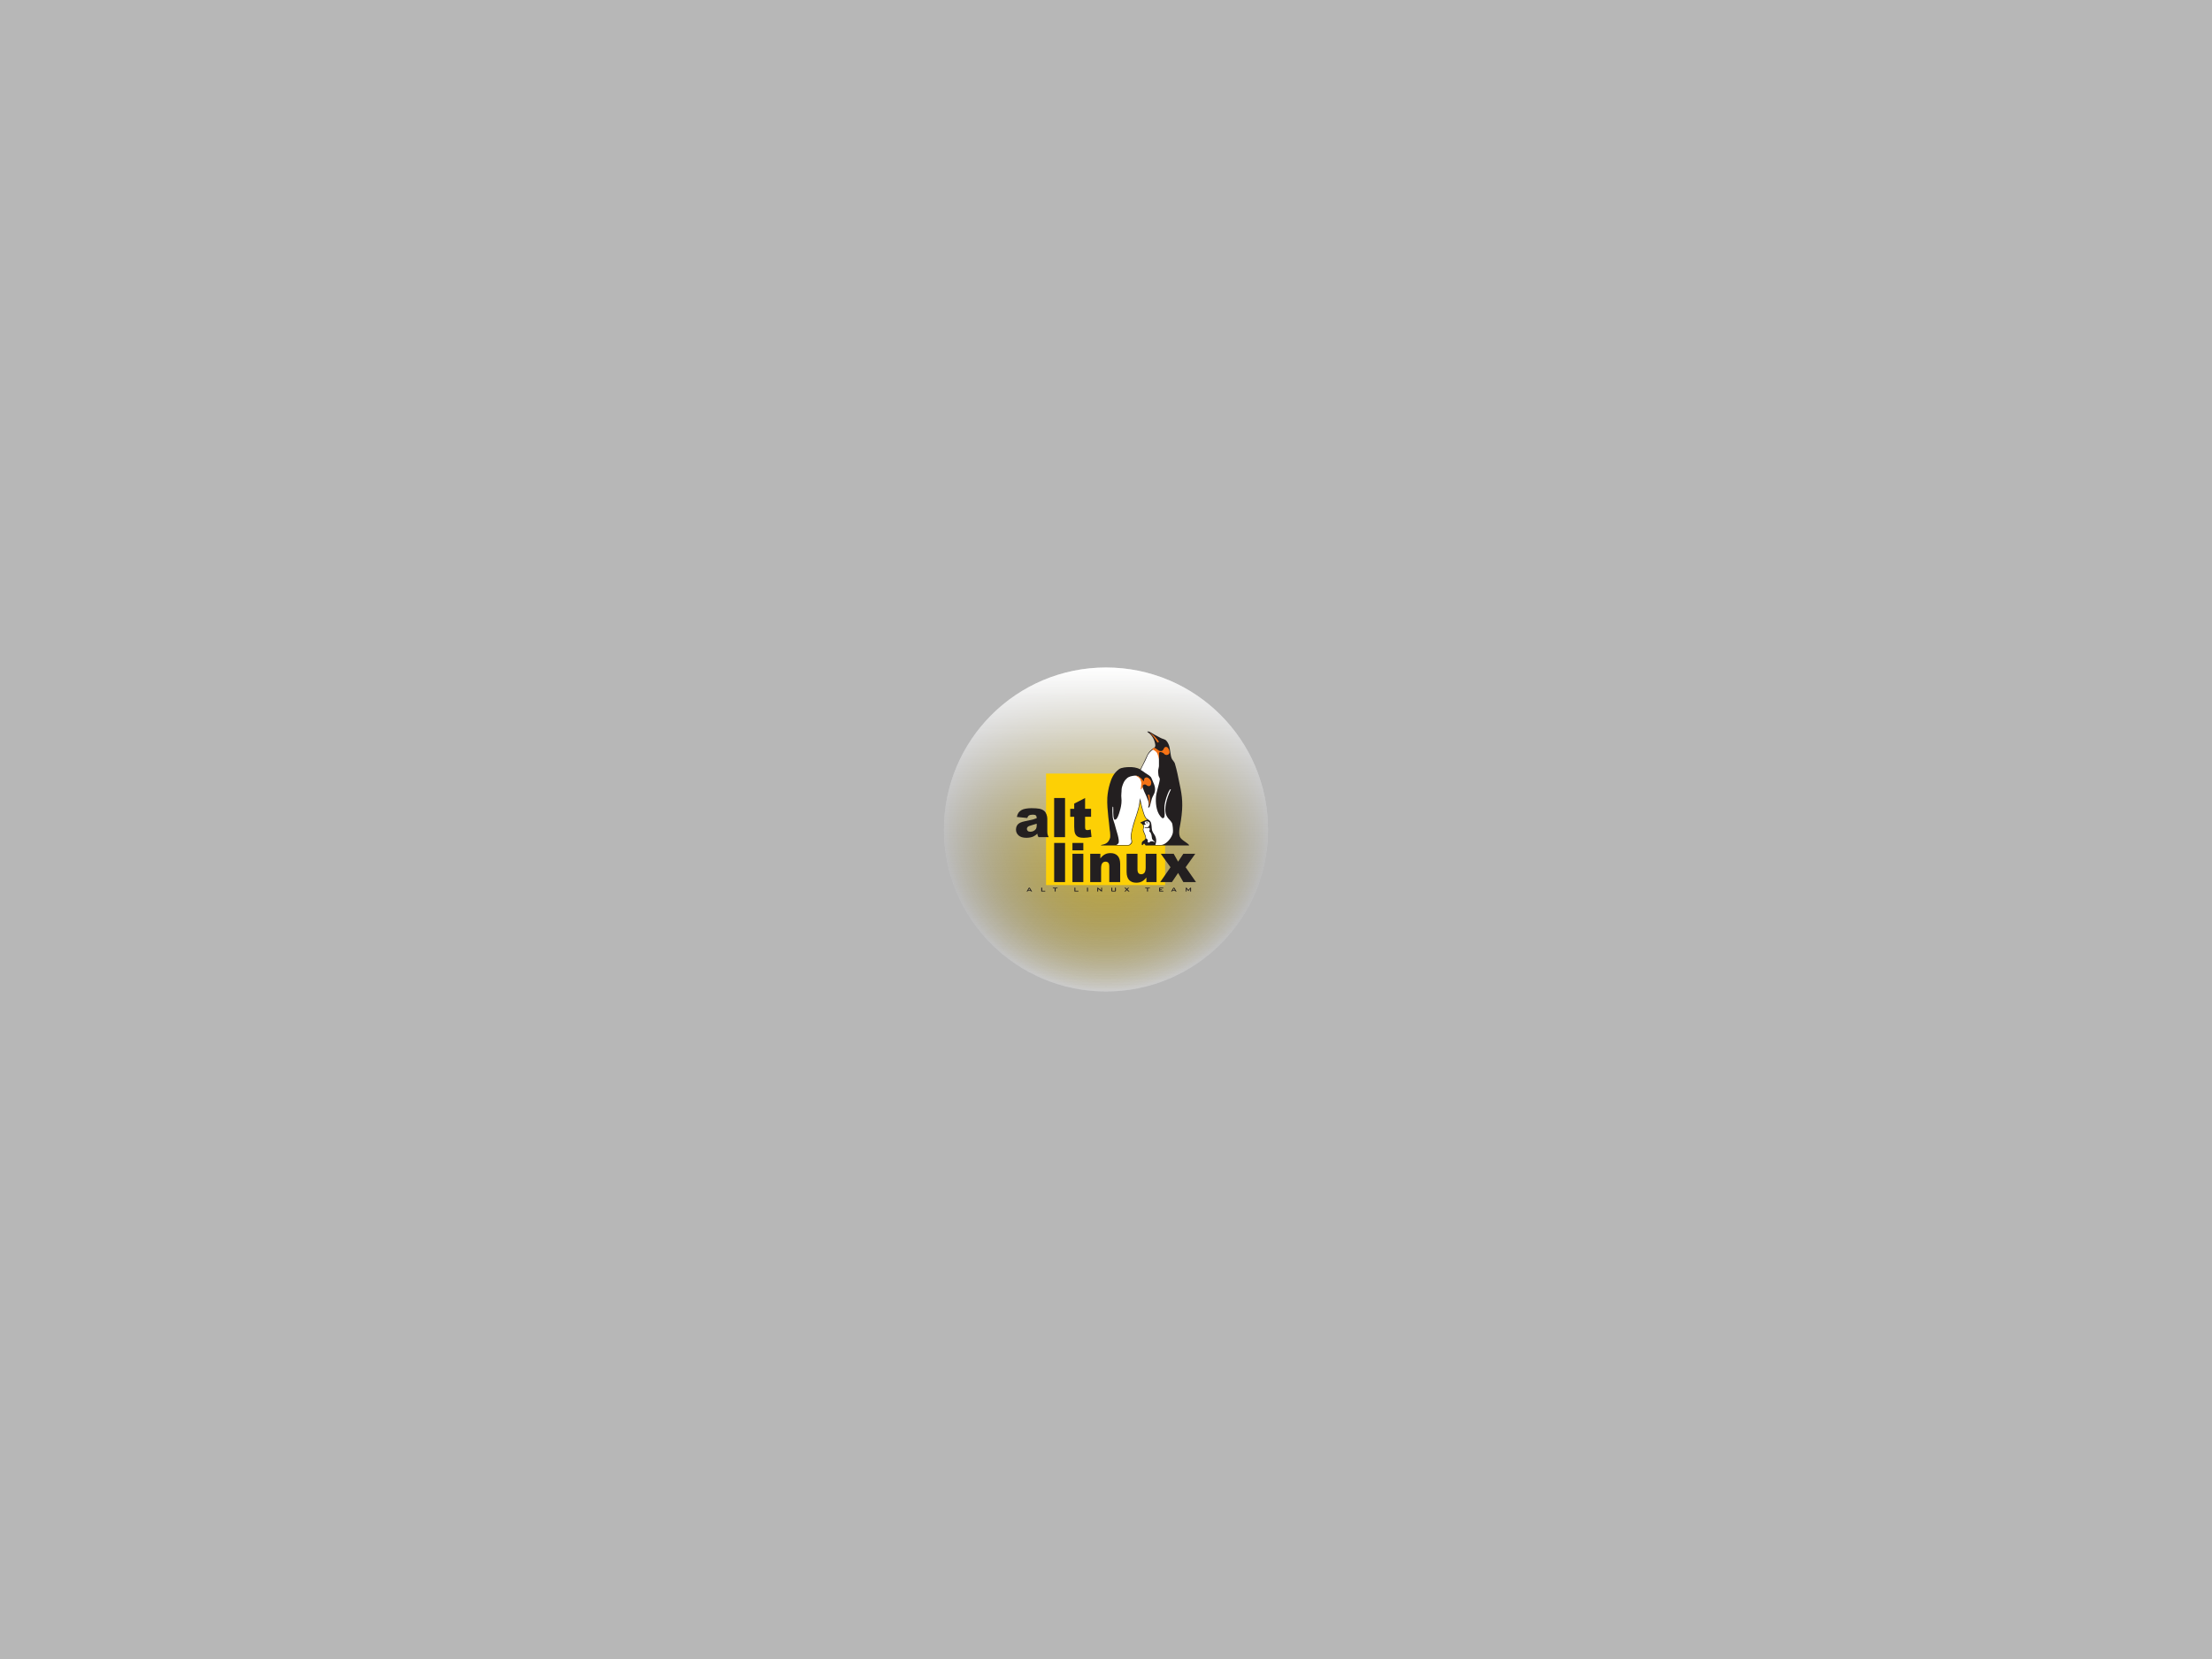
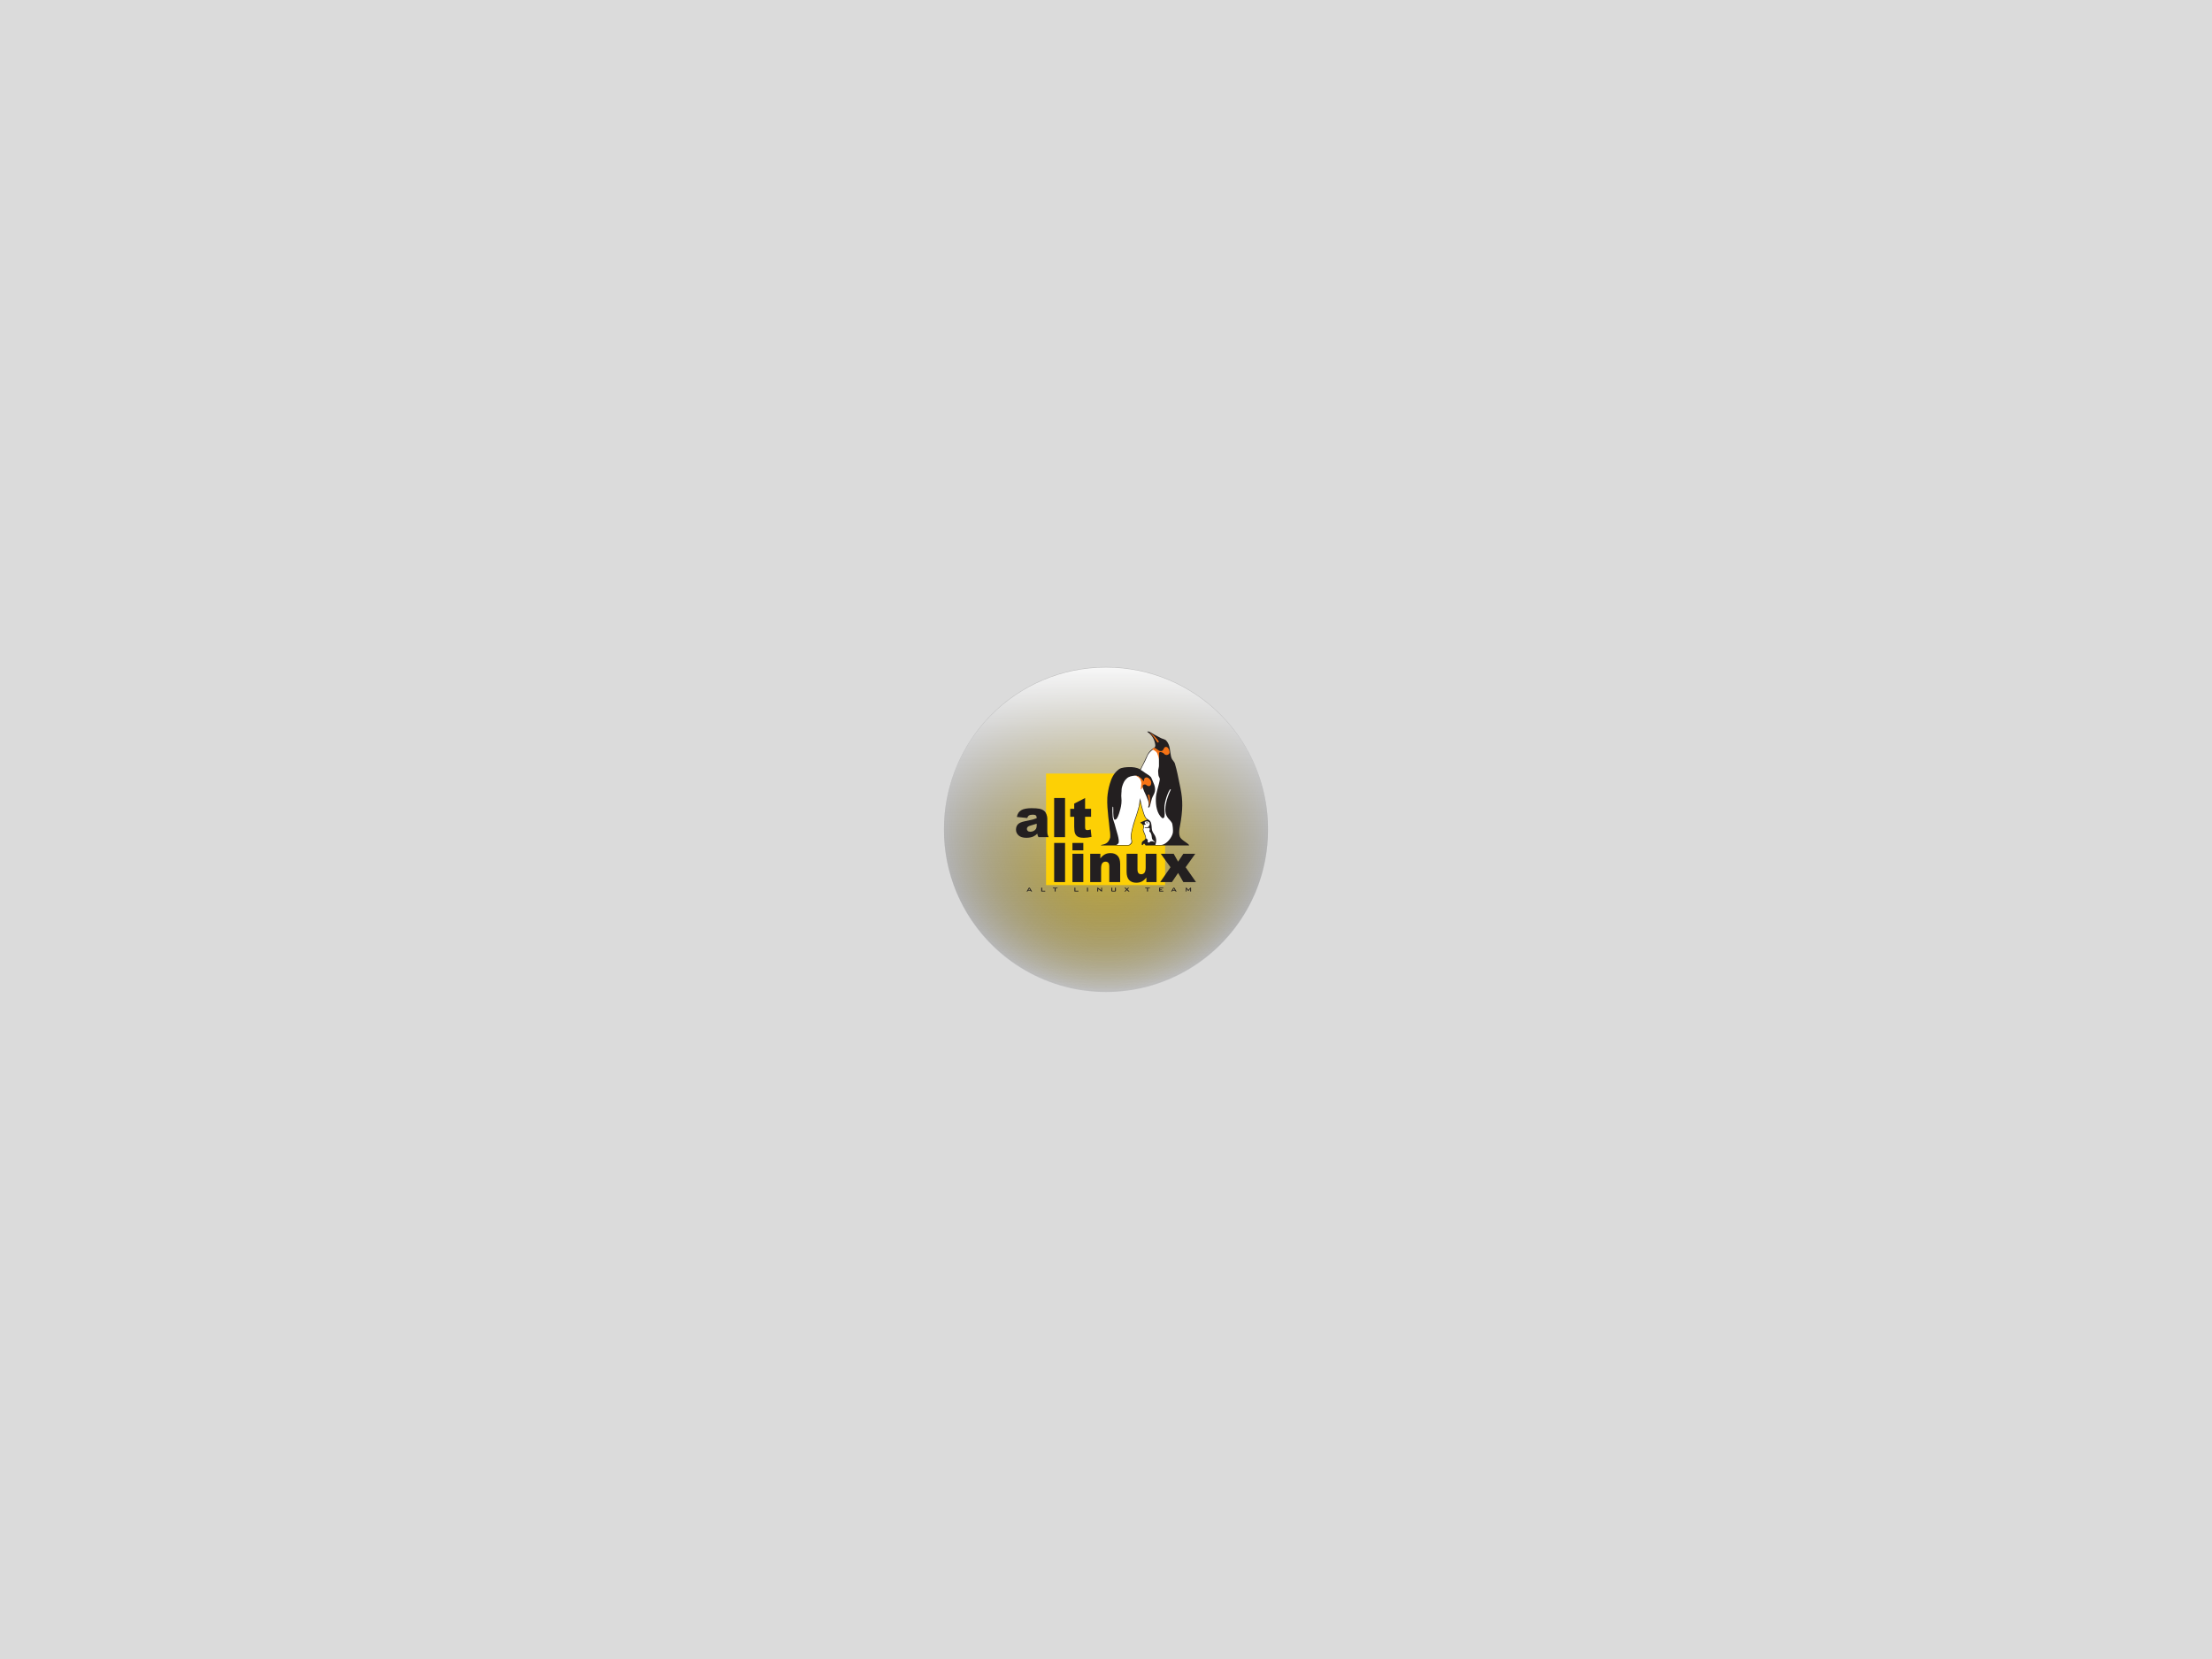
<svg xmlns="http://www.w3.org/2000/svg" xmlns:ns1="http://www.openswatchbook.org/uri/2009/osb" xmlns:xlink="http://www.w3.org/1999/xlink" id="svg3004" version="1.1" width="1024" height="768" xml:space="preserve">
  <defs id="defs3008">
    <linearGradient id="linearGradient5047">
      <stop style="stop-color:#fdd005;stop-opacity:1;" offset="0" id="stop5049" />
      <stop style="stop-color:#fdd005;stop-opacity:0;" offset="1" id="stop5051" />
    </linearGradient>
    <linearGradient id="linearGradient4164">
      <stop style="stop-color:#a80030;stop-opacity:1;" offset="0" id="stop4166" />
      <stop style="stop-color:#a80030;stop-opacity:0;" offset="1" id="stop4168" />
    </linearGradient>
    <linearGradient id="linearGradient5303">
      <stop style="stop-color:#f26711;stop-opacity:1;" offset="0" id="stop5305" />
      <stop style="stop-color:#f26711;stop-opacity:0;" offset="1" id="stop5307" />
    </linearGradient>
    <linearGradient id="linearGradient5267">
      <stop style="stop-color:#666666;stop-opacity:1;" offset="0" id="stop5269" />
      <stop style="stop-color:#666666;stop-opacity:0;" offset="1" id="stop5271" />
    </linearGradient>
    <linearGradient id="linearGradient5251" ns1:paint="solid">
      <stop style="stop-color:#666666;stop-opacity:1;" offset="0" id="stop5253" />
    </linearGradient>
    <linearGradient xlink:href="#linearGradient5267" id="linearGradient5273" x1="-395.365" y1="-212.642" x2="4.763" y2="-212.642" gradientUnits="userSpaceOnUse" />
    <radialGradient xlink:href="#linearGradient5303" id="radialGradient5325" cx="-163.148" cy="-366.263" fx="-163.148" fy="-366.263" r="144.094" gradientTransform="matrix(1,0,0,0.9338842,0,-24.21576)" gradientUnits="userSpaceOnUse" />
    <radialGradient xlink:href="#linearGradient4164" id="radialGradient4170" cx="1447.778" cy="-272.917" fx="1447.778" fy="-272.917" r="223.333" gradientTransform="matrix(1,0,0,0.9751244,0,-6.788974)" gradientUnits="userSpaceOnUse" />
    <radialGradient xlink:href="#linearGradient4164-9" id="radialGradient4170-9" cx="1447.778" cy="-272.917" fx="1447.778" fy="-272.917" r="223.333" gradientTransform="matrix(1,0,0,0.9751244,0,-6.788974)" gradientUnits="userSpaceOnUse" />
    <linearGradient id="linearGradient4164-9">
      <stop style="stop-color:#a80030;stop-opacity:1;" offset="0" id="stop4166-0" />
      <stop style="stop-color:#a80030;stop-opacity:0;" offset="1" id="stop4168-2" />
    </linearGradient>
    <radialGradient r="223.333" fy="-272.917" fx="1447.778" cy="-272.917" cx="1447.778" gradientTransform="matrix(1,0,0,0.9751244,0,-6.788974)" gradientUnits="userSpaceOnUse" id="radialGradient4206" xlink:href="#linearGradient4164-9" />
    <radialGradient xlink:href="#linearGradient4164" id="radialGradient14319" gradientUnits="userSpaceOnUse" gradientTransform="matrix(1,0,0,0.9751244,0,-6.788974)" cx="1447.778" cy="-272.917" fx="1447.778" fy="-272.917" r="223.333" />
    <linearGradient xlink:href="#linearGradient5267" id="linearGradient14321" gradientUnits="userSpaceOnUse" x1="-395.365" y1="-212.642" x2="4.763" y2="-212.642" />
    <linearGradient xlink:href="#linearGradient5267" id="linearGradient14345" gradientUnits="userSpaceOnUse" x1="-395.365" y1="-212.642" x2="4.763" y2="-212.642" />
    <radialGradient xlink:href="#linearGradient4164" id="radialGradient14347" gradientUnits="userSpaceOnUse" gradientTransform="matrix(1,0,0,0.9751244,0,-6.788974)" cx="1447.778" cy="-272.917" fx="1447.778" fy="-272.917" r="223.333" />
    <radialGradient xlink:href="#linearGradient4164" id="radialGradient14931" gradientUnits="userSpaceOnUse" gradientTransform="matrix(1,0,0,0.9751244,0,-6.788974)" cx="1447.778" cy="-272.917" fx="1447.778" fy="-272.917" r="223.333" />
    <linearGradient xlink:href="#linearGradient5267" id="linearGradient14933" gradientUnits="userSpaceOnUse" x1="-395.365" y1="-212.642" x2="4.763" y2="-212.642" />
    <radialGradient xlink:href="#linearGradient4164" id="radialGradient14961" gradientUnits="userSpaceOnUse" gradientTransform="matrix(1,0,0,0.9751244,0,-6.788974)" cx="1447.778" cy="-272.917" fx="1447.778" fy="-272.917" r="223.333" />
    <linearGradient xlink:href="#linearGradient5267" id="linearGradient14963" gradientUnits="userSpaceOnUse" x1="-395.365" y1="-212.642" x2="4.763" y2="-212.642" />
    <radialGradient xlink:href="#linearGradient4164" id="radialGradient14989" gradientUnits="userSpaceOnUse" gradientTransform="matrix(1,0,0,0.9751244,0,-6.788974)" cx="1447.778" cy="-272.917" fx="1447.778" fy="-272.917" r="223.333" />
    <linearGradient xlink:href="#linearGradient5267" id="linearGradient14991" gradientUnits="userSpaceOnUse" x1="-395.365" y1="-212.642" x2="4.763" y2="-212.642" />
    <linearGradient xlink:href="#linearGradient5267" id="linearGradient15015" gradientUnits="userSpaceOnUse" x1="-395.365" y1="-212.642" x2="4.763" y2="-212.642" />
    <linearGradient xlink:href="#linearGradient5267" id="linearGradient3725" gradientUnits="userSpaceOnUse" x1="-395.365" y1="-212.642" x2="4.763" y2="-212.642" />
    <radialGradient r="125.556" fy="-292.917" fx="-318.889" cy="-292.917" cx="-318.889" gradientTransform="matrix(1,0,0,1.061947,0,18.14526)" gradientUnits="userSpaceOnUse" id="radialGradient3812" xlink:href="#linearGradient3787-8" />
    <linearGradient id="linearGradient3787-8">
      <stop style="stop-color:#000000;stop-opacity:1;" offset="0" id="stop3789-9" />
      <stop style="stop-color:#000000;stop-opacity:0;" offset="1" id="stop3791-4" />
    </linearGradient>
    <radialGradient r="125.556" fy="-292.917" fx="-318.889" cy="-292.917" cx="-318.889" gradientTransform="matrix(1,0,0,1.061947,0,18.14526)" gradientUnits="userSpaceOnUse" id="radialGradient6789" xlink:href="#linearGradient3787-8" />
    <linearGradient xlink:href="#linearGradient5267" id="linearGradient4511" gradientUnits="userSpaceOnUse" x1="-395.365" y1="-212.642" x2="4.763" y2="-212.642" />
    <radialGradient xlink:href="#linearGradient5047" id="radialGradient5053" cx="1447.778" cy="-272.917" fx="1447.778" fy="-272.917" r="223.333" gradientTransform="matrix(1,0,0,0.9751244,0,-6.788974)" gradientUnits="userSpaceOnUse" />
    <radialGradient xlink:href="#linearGradient3787-8" id="radialGradient5083" gradientUnits="userSpaceOnUse" gradientTransform="matrix(1,0,0,1.061947,0,18.14526)" cx="-318.889" cy="-292.917" fx="-318.889" fy="-292.917" r="125.556" />
    <radialGradient xlink:href="#linearGradient3787-8-8" id="radialGradient3868" gradientUnits="userSpaceOnUse" gradientTransform="matrix(1,0,0,1.061947,0,18.14526)" cx="-318.889" cy="-292.917" fx="-318.889" fy="-292.917" r="125.556" />
    <linearGradient id="linearGradient3787-8-8">
      <stop style="stop-color:#000000;stop-opacity:1;" offset="0" id="stop3789-9-2" />
      <stop style="stop-color:#000000;stop-opacity:0;" offset="1" id="stop3791-4-0" />
    </linearGradient>
    <radialGradient xlink:href="#linearGradient5047-9" id="radialGradient3866" gradientUnits="userSpaceOnUse" gradientTransform="matrix(1,0,0,0.9751244,0,-6.788974)" cx="1447.778" cy="-272.917" fx="1447.778" fy="-272.917" r="223.333" />
    <linearGradient id="linearGradient5047-9">
      <stop style="stop-color:#fdd005;stop-opacity:1;" offset="0" id="stop5049-1" />
      <stop style="stop-color:#fdd005;stop-opacity:0;" offset="1" id="stop5051-1" />
    </linearGradient>
    <linearGradient xlink:href="#linearGradient5267-1" id="linearGradient3864" gradientUnits="userSpaceOnUse" x1="-395.365" y1="-212.642" x2="4.763" y2="-212.642" />
    <linearGradient id="linearGradient5267-1">
-       <stop style="stop-color:#ffffff;stop-opacity:1;" offset="0" id="stop5269-1" />
+       <stop style="stop-color:#f7f7f7;stop-opacity:1;" offset="0" id="stop5269-1" />
      <stop style="stop-color:#666666;stop-opacity:0;" offset="1" id="stop5271-7" />
    </linearGradient>
    <linearGradient xlink:href="#linearGradient5267-1" id="linearGradient3868" gradientUnits="userSpaceOnUse" x1="-395.365" y1="-212.642" x2="4.763" y2="-212.642" />
    <radialGradient xlink:href="#linearGradient5047-9" id="radialGradient3870" gradientUnits="userSpaceOnUse" gradientTransform="matrix(1,0,0,0.9751244,0,-6.788974)" cx="1447.778" cy="-272.917" fx="1447.778" fy="-272.917" r="223.333" />
    <radialGradient xlink:href="#linearGradient3787-8-8" id="radialGradient3872" gradientUnits="userSpaceOnUse" gradientTransform="matrix(1,0,0,1.061947,0,18.14526)" cx="-318.889" cy="-292.917" fx="-318.889" fy="-292.917" r="125.556" />
+     <linearGradient xlink:href="#linearGradient5267-1" id="linearGradient3871" gradientUnits="userSpaceOnUse" x1="-395.365" y1="-212.642" x2="4.763" y2="-212.642" />
+     <radialGradient xlink:href="#linearGradient5047-9" id="radialGradient3873" gradientUnits="userSpaceOnUse" gradientTransform="matrix(1,0,0,0.9751244,0,-6.788974)" cx="1447.778" cy="-272.917" fx="1447.778" fy="-272.917" r="223.333" />
+     <radialGradient xlink:href="#linearGradient3787-8-8" id="radialGradient3875" gradientUnits="userSpaceOnUse" gradientTransform="matrix(1,0,0,1.061947,0,18.14526)" cx="-318.889" cy="-292.917" fx="-318.889" fy="-292.917" r="125.556" />
  </defs>
  <g id="g3012" transform="matrix(1.25,0,0,-1.25,0,768)">
-     <rect style="fill:#b7b7b7;fill-opacity:1;stroke:none" id="rect3036" width="819.2" height="614.4" x="0" y="-614.4" transform="scale(1,-1)" />
-     <g id="g3874" transform="matrix(0.5555554,0,0,0.5555554,-17.06659,67.20004)">
-       <path transform="matrix(1.08777,0,0,-1.008,913.295,91.62002)" d="m -34.286,-337.679 c 0,59.173 -44.452,107.143 -99.286,107.143 -54.834,0 -99.286,-47.969 -99.286,-107.143 0,-59.173 44.452,-107.143 99.286,-107.143 54.834,0 99.286,47.969 99.286,107.143 z" id="path3219" style="fill:#cdcdcd;fill-opacity:1;fill-rule:nonzero;stroke:none" />
-       <path transform="matrix(0,0.860177,0.81,0,1005.263,706.3009)" d="m -193.333,-292.917 c 0,73.638 -56.213,133.333 -125.556,133.333 -69.342,0 -125.556,-59.695 -125.556,-133.333 0,-73.638 56.213,-133.333 125.556,-133.333 69.342,0 125.556,59.695 125.556,133.333 z" id="path5277-0" style="opacity:0.75;fill:url(#radialGradient3872);fill-opacity:1;fill-rule:evenodd;stroke:none" />
-       <path transform="matrix(0.4835821,0,0,-0.4959184,67.88056,296.6556)" d="m 1671.111,-272.917 c 0,120.275 -99.99,217.778 -223.333,217.778 -123.344,0 -223.333,-97.502 -223.333,-217.778 0,-120.275 99.99,-217.778 223.333,-217.778 123.344,0 223.333,97.502 223.333,217.778 z" id="path4162" style="fill:url(#radialGradient3870);fill-opacity:1;fill-rule:nonzero;stroke:none" />
-       <path transform="matrix(0,-0.5398262,-0.5813513,0,644.3803,326.5714)" d="m 4.763,-212.642 c 0,102.6 -89.572,185.774 -200.064,185.774 -110.493,0 -200.064,-83.174 -200.064,-185.774 0,-102.6 89.572,-185.774 200.064,-185.774 110.493,0 200.064,83.174 200.064,185.774 z" id="path3806" style="fill:url(#linearGradient3868);fill-opacity:1;fill-rule:evenodd;stroke:none" />
-       <g transform="translate(-892,-249.348)" id="g5055">
+     <rect style="fill:#dbdbdb;fill-opacity:1;stroke:none" id="rect3036" width="819.2" height="614.4" x="0" y="-614.4" transform="scale(1,-1)" />
+     <g id="g3877">
+       <path transform="matrix(0.6043164,0,0,-0.5599999,490.3194,118.1)" d="m -34.286,-337.679 a 99.286,107.143 0 1 1 -198.571,0 99.286,107.143 0 1 1 198.571,0 z" id="path3219" style="fill:#bfbfbf;fill-opacity:1;fill-rule:nonzero;stroke:none" />
+       <path transform="matrix(0,0.477876,0.4499999,0,541.4125,459.5893)" d="m -193.333,-292.917 a 125.556,133.333 0 1 1 -251.111,0 125.556,133.333 0 1 1 251.111,0 z" id="path5277-0" style="opacity:0.75;fill:url(#radialGradient3875);fill-opacity:1;fill-rule:evenodd;stroke:none" />
+       <path transform="matrix(0.2686567,0,0,-0.2755102,20.64482,232.0087)" d="m 1671.111,-272.917 a 223.333,217.778 0 1 1 -446.667,0 223.333,217.778 0 1 1 446.667,0 z" id="path4162" style="fill:url(#radialGradient3873);fill-opacity:1;fill-rule:nonzero;stroke:none" />
+       <path transform="matrix(0,-0.2999034,-0.3229729,0,340.9224,248.6286)" d="m 4.763,-212.642 a 200.064,185.774 0 1 1 -400.129,0 200.064,185.774 0 1 1 400.129,0 z" id="path3806" style="fill:url(#linearGradient3871);fill-opacity:1;fill-rule:evenodd;stroke:none" />
+       <g transform="matrix(0.5555554,0,0,0.5555554,-512.6223,-71.32658)" id="g5055">
        <path d="m 1620.044,718.638 0,-74.346 79.372,0 0,74.346 -79.372,0 z" style="fill:#fdd005;fill-opacity:1;fill-rule:nonzero;stroke:none" id="path13" />
        <path d="m 1687.215,687.751 c -1.093,-0.218 -2.95,-1.093 -4.154,-1.64 -0.218,-0.11 -0.218,-0.437 0,-0.437 0.329,-0.11 0.549,-0.218 0.765,-0.437 0.548,-0.655 1.204,-1.202 1.204,-2.077 0,-0.983 -0.547,-1.311 -0.437,-2.185 0.328,-1.75 1.748,-3.497 1.748,-5.357 -0.108,-1.42 -1.42,-1.42 -2.185,-2.405 -0.219,-0.328 -0.329,-0.655 -0.329,-1.093 0,-0.437 -0.108,-1.202 0.329,-1.202 0.546,-0.11 0.655,0.983 1.202,0.983 0.765,-0.108 0.657,-1.202 1.312,-1.202 l 28.747,0 c -0.109,0.329 -0.328,0.765 -0.545,0.875 -1.422,1.312 -5.029,3.062 -5.684,5.137 -1.094,3.171 0.328,7.214 0.765,10.713 1.53,10.164 0.985,15.741 -0.875,24.157 -0.985,4.809 -1.75,9.072 -3.17,13.772 -0.22,0.875 -1.42,2.077 -1.859,2.842 -0.328,0.547 -0.655,1.532 -0.765,2.187 -0.765,3.607 -0.436,7.104 -3.06,10.166 -0.984,1.093 -2.842,1.202 -4.044,1.967 -2.295,1.202 -4.59,2.405 -6.887,3.825 -0.328,0.22 -1.312,0.547 -1.858,0.22 2.623,-1.859 4.372,-4.045 5.137,-7.324 0.328,-1.53 0.765,-2.732 -0.765,-3.607 -0.437,-0.22 -3.28,-2.077 -4.591,-5.247 -0.328,-0.655 -2.185,-4.919 -4.372,-8.964 -2.623,1.422 -5.247,1.53 -7.104,1.53 -1.967,0 -5.466,-0.218 -7.106,-1.42 -3.496,-2.624 -5.027,-6.012 -6.12,-9.838 -0.875,-2.95 -1.42,-6.012 -1.64,-9.072 -0.219,-4.154 0.219,-8.744 0.655,-12.898 0.329,-2.732 0.655,-5.356 0.875,-8.089 0.546,-2.95 0.437,-5.247 0.328,-5.792 -0.983,-3.062 -2.513,-4.154 -5.465,-4.701 -0.437,0 -0.657,-0.218 -0.547,-0.437 2.734,0 5.465,0 8.199,0 l 0,0 10.056,0 c 0.873,0 1.093,0.437 1.967,1.202 1.202,1.202 -0.437,3.28 0,6.012 0.984,6.778 3.935,12.898 5.355,19.457 0.22,0.765 0.329,1.749 0.439,2.842 0.546,-2.624 1.311,-5.137 2.076,-7.651 0.765,-2.623 1.53,-4.045 2.734,-4.7 l 0,0 c -0.109,0 -0.22,0 -0.329,-0.11 z" style="fill:#231f20;fill-opacity:1;fill-rule:nonzero;stroke:none" id="path15" />
        <path d="m 1692.899,671.027 c 0.547,1.858 0.875,3.17 0.219,5.137 -0.439,1.53 -1.749,2.732 -2.295,4.262 -0.657,2.077 -0.109,4.372 -1.204,6.231 -0.218,0.437 -0.765,0.875 -1.311,1.202 -1.312,0.765 -1.75,1.202 -2.295,2.513 -0.22,0.437 -0.439,0.875 -0.549,1.312 -1.201,3.497 -2.076,7.104 -2.731,10.603 -0.329,-1.859 -0.547,-3.607 -0.875,-5.466 -0.547,-2.076 -1.094,-4.044 -1.749,-6.012 -1.42,-4.153 -2.842,-8.417 -3.499,-12.789 -0.108,-0.875 -0.108,-1.64 0,-2.514 0.109,-0.765 0.766,-2.405 0,-3.278 -0.765,-0.875 -0.983,-1.094 -1.748,-1.202 -2.513,0 -5.466,0 -7.979,0 0.547,0.218 1.093,0.655 1.422,1.202 0.983,2.076 -1.532,8.634 -2.079,11.039 -0.436,2.077 -1.42,4.044 -1.748,6.121 -0.109,1.42 -0.328,5.792 -0.109,6.886 0,0.328 0.218,0.437 0.437,0 0.219,-1.859 -0.328,-6.012 0.655,-8.089 0.22,-0.547 1.204,-0.219 1.53,0.218 0.875,1.094 1.313,2.405 1.749,3.717 0.655,2.295 1.204,3.607 1.53,6.667 0.329,2.952 -0.326,3.936 0,6.886 0.219,1.202 -0.109,2.515 0.547,4.482 0.765,2.295 1.422,3.826 3.062,5.247 1.311,1.312 3.388,1.64 5.245,1.859 5.029,0 4.374,-5.466 5.466,-8.308 0.328,-0.983 1.312,-3.388 1.858,-4.372 0.437,-0.983 1.202,-2.732 1.749,-4.372 0.437,-1.202 0.328,-2.952 0,-3.607 -0.329,-0.547 0.219,-0.875 0.655,-0.437 0.547,0.875 0.547,1.53 0.875,2.514 0.328,0.983 0.546,2.515 0.875,3.388 0.546,1.532 1.64,2.952 1.967,4.591 0.328,1.53 0.108,3.06 -0.437,4.59 -0.328,0.547 -1.53,4.045 -2.185,5.029 -1.53,1.64 -2.734,1.858 -5.248,3.825 -0.436,0.329 -0.983,0.657 -1.53,0.984 1.312,3.06 3.062,5.794 4.264,8.854 0.984,2.515 2.623,3.825 4.48,5.247 3.17,-1.858 2.953,-1.967 3.389,-5.684 -0.109,-1.967 0.109,-3.935 0,-5.794 0,-0.765 -0.546,-2.513 -0.546,-3.278 0.109,-1.202 0,-1.64 0.218,-2.952 0.108,-0.984 1.093,-1.858 0.875,-2.842 -0.657,-4.372 -2.514,-8.416 -2.623,-12.789 -0.109,-4.264 0.655,-10.056 4.261,-12.898 0.439,-0.328 1.313,0.218 1.422,0.765 0.547,2.515 -0.218,5.247 0.109,7.761 0.218,1.64 0.657,3.497 1.202,5.137 0.437,1.312 1.53,4.372 2.405,5.356 0.219,0.437 0.765,0.108 0.546,-0.219 -0.108,0 -1.966,-4.045 -2.731,-7.104 -0.875,-3.279 -1.64,-8.089 0.436,-11.041 0.655,-1.093 2.077,-2.185 3.06,-3.825 0.548,-0.984 0.875,-5.356 0.657,-6.449 -0.437,-3.06 -4.153,-7.979 -7.761,-8.307 -1.311,0 -2.623,0 -3.935,0 z" style="fill:#ffffff;fill-opacity:1;fill-rule:nonzero;stroke:none" id="path17" />
        <path d="m 1686.449,684.691 0,0.218 c -0.109,0.11 -0.436,0.328 -0.436,0.328 -0.439,0.437 -0.22,1.312 0.436,1.422 1.094,0.328 2.295,0 2.624,-0.984 0.328,-0.875 -0.219,-1.967 -0.985,-2.623 -0.655,-0.657 -1.749,-0.11 -2.185,-0.219 -0.219,-0.11 -0.219,-0.218 -0.109,-0.328 0.437,-0.218 1.202,-0.218 1.858,-0.218 0.437,0 0.875,0.218 1.202,0.108 0.219,-0.108 0.329,-0.546 0.329,-0.765 0,-0.546 -0.329,-1.093 -0.329,-1.53 0.109,-0.328 0.437,-0.328 0.655,-0.547 0.984,-1.53 0.875,-2.405 1.094,-3.825 0.219,-1.749 1.967,-2.187 1.859,-2.624 0,-0.108 -0.109,-0.218 -0.329,-0.108 -0.546,0.546 -1.53,0.546 -2.295,0.437 -0.437,0 -0.655,-0.657 -1.202,-0.767 -0.218,-0.108 -0.657,0 -0.766,0.329 -0.326,0.437 0.219,1.202 -0.108,1.64 -0.218,0.328 -1.093,0.437 -1.093,1.093 0,1.75 -1.204,3.388 -1.64,5.027 -0.109,0.437 -0.109,0.657 0,1.094 0.328,0.765 0.546,1.748 0,2.513 -0.219,0.329 0.985,-0.108 1.42,0.329 z" style="fill:#ffffff;fill-opacity:1;fill-rule:nonzero;stroke:none" id="path19" />
        <path d="m 1688.745,746.011 c 1.859,-0.984 4.154,-4.482 5.356,-6.34 0.547,-0.765 1.312,-0.11 0.983,0.546 -1.856,2.624 -4.043,4.81 -6.34,5.794 l 0,0 m -9.29,-28.747 c 1.42,-0.329 3.28,-1.75 3.715,-3.062 0.439,-1.312 0.547,-2.077 0,-5.902 0,-0.22 0.439,-0.437 0.547,0 0.108,0.983 0,0 0.108,0.437 0.109,0.655 0.548,0.546 0.766,0.218 -0.437,1.312 -0.109,2.515 1.53,2.405 0.875,-0.11 0.765,-0.765 2.187,-1.093 0.436,-0.11 1.42,0.218 1.64,0.983 0.545,1.64 0,3.062 -1.312,4.154 -0.767,0.657 -1.749,0.985 -2.732,0.328 -0.219,-0.218 -0.547,-0.873 -0.547,-1.202 0.218,-1.42 -0.547,-0.983 -1.093,0 -0.765,1.202 -3.279,2.952 -4.809,2.734 l 0,0 m 9.072,-20.769 c 0.657,2.077 -0.108,5.137 -0.547,7.434 -0.218,0.765 0.765,0.983 0.984,0.218 0.655,-3.06 0.546,-5.356 -0.437,-7.651 l 0,0 m 3.607,39.35 c -0.219,-0.108 -1.093,-0.765 -1.64,-1.093 1.202,-0.218 2.842,-1.093 3.607,-2.515 0.547,-1.202 0.983,-2.95 1.202,-4.153 0,0.765 -0.109,4.153 0.219,4.59 0.546,0.657 1.64,0.11 2.405,-0.218 0.546,-0.22 0.875,-0.875 1.42,-1.202 0.547,-0.22 1.094,-0.328 1.64,-0.11 0.546,0.11 1.094,0.547 1.312,1.093 0.328,0.985 -0.657,4.919 -2.842,4.045 -0.875,-0.328 -0.984,-1.64 -1.749,-2.295 -0.436,-0.328 -0.875,-0.437 -1.42,-0.328 -0.547,-1e-5 -1.204,0.328 -1.749,0.765 -0.765,0.545 -1.53,1.202 -2.405,1.42 z" style="fill:#f57215;fill-opacity:1;fill-rule:nonzero;stroke:none" id="path21" />
        <path d="m 1687.434,686.111 c 0.328,0 0.765,-0.437 0.655,-0.547 -0.219,-0.218 -0.328,0.11 -0.765,0.11 -0.328,0 -0.655,-0.11 -0.655,0.11 0,0.218 0.328,0.328 0.765,0.328 z" style="fill:#231f20;fill-opacity:1;fill-rule:nonzero;stroke:none" id="path23" />
        <path d="m 1607.496,689.008 -6.927,0.712 c 0.261,1.213 0.638,2.167 1.131,2.864 0.492,0.695 1.202,1.299 2.128,1.812 0.665,0.368 1.579,0.654 2.743,0.857 1.164,0.202 2.422,0.303 3.776,0.303 2.174,0 3.919,-0.122 5.237,-0.365 1.318,-0.243 2.416,-0.75 3.295,-1.52 0.617,-0.534 1.104,-1.29 1.46,-2.267 0.356,-0.979 0.534,-1.913 0.534,-2.801 l 0,-8.34 c 0,-0.889 0.056,-1.585 0.169,-2.089 0.112,-0.504 0.359,-1.146 0.738,-1.929 l -6.787,0 c -0.273,0.488 -0.45,0.86 -0.533,1.115 -0.084,0.255 -0.165,0.658 -0.248,1.205 -0.952,-0.916 -1.897,-1.57 -2.836,-1.961 -1.285,-0.525 -2.777,-0.786 -4.477,-0.786 -2.259,0 -3.974,0.522 -5.145,1.566 -1.171,1.044 -1.757,2.332 -1.757,3.864 0,1.435 0.422,2.615 1.266,3.542 0.844,0.925 2.402,1.613 4.674,2.065 2.723,0.546 4.489,0.928 5.297,1.147 0.808,0.22 1.664,0.507 2.569,0.863 0,0.878 -0.185,1.494 -0.555,1.844 -0.369,0.353 -1.018,0.528 -1.948,0.528 -1.192,0 -2.085,-0.19 -2.681,-0.566 -0.465,-0.295 -0.84,-0.85 -1.126,-1.663 m 6.31,-3.795 c -1.002,-0.356 -2.045,-0.669 -3.131,-0.94 -1.479,-0.391 -2.415,-0.777 -2.809,-1.155 -0.406,-0.39 -0.608,-0.835 -0.608,-1.331 0,-0.568 0.199,-1.033 0.599,-1.394 0.4,-0.36 0.987,-0.541 1.762,-0.541 0.811,0 1.565,0.196 2.263,0.586 0.697,0.39 1.193,0.867 1.485,1.429 0.292,0.562 0.438,1.291 0.438,2.193 l 0,1.153 z" style="fill:#231f20;fill-opacity:1;fill-rule:nonzero;stroke:none" id="path25" />
        <path d="m 1625.441,702.339 7.259,0 0,-26.093 -7.259,0 0,26.093 z" style="fill:#231f20;fill-opacity:1;fill-rule:nonzero;stroke:none" id="path27" />
        <path d="m 1646.066,702.339 0,-7.211 3.985,0 0,-5.314 -3.985,0 0,-6.676 c 0,-0.802 0.077,-1.334 0.232,-1.594 0.238,-0.402 0.655,-0.602 1.25,-0.602 0.536,0 1.286,0.154 2.251,0.46 l 0.536,-4.996 c -1.794,-0.391 -3.469,-0.587 -5.024,-0.587 -1.806,0 -3.136,0.231 -3.992,0.691 -0.856,0.463 -1.488,1.162 -1.898,2.102 -0.41,0.94 -0.615,2.464 -0.615,4.569 l 0,6.633 -2.657,0 0,5.314 2.657,0 0,3.481 7.259,3.73 z" style="fill:#231f20;fill-opacity:1;fill-rule:nonzero;stroke:none" id="path29" />
        <path d="m 1625.448,672.391 7.259,0 0,-26.093 -7.259,0 0,26.093 z" style="fill:#231f20;fill-opacity:1;fill-rule:nonzero;stroke:none" id="path31" />
        <path d="m 1637.628,672.391 7.259,0 0,-4.934 -7.259,0 0,4.934 m 0,-7.211 7.259,0 0,-18.882 -7.259,0 0,18.882 z" style="fill:#231f20;fill-opacity:1;fill-rule:nonzero;stroke:none" id="path33" />
        <path d="m 1649.477,665.18 6.759,0 0,-3.088 c 1.007,1.262 2.025,2.163 3.055,2.703 1.03,0.543 2.285,0.813 3.766,0.813 2.001,0 3.566,-0.596 4.697,-1.788 1.13,-1.191 1.696,-3.03 1.696,-5.52 l 0,-12.001 -7.259,0 0,10.368 c 0,1.183 -0.22,2.021 -0.658,2.511 -0.439,0.491 -1.055,0.737 -1.848,0.737 -0.877,0 -1.588,-0.332 -2.133,-0.993 -0.546,-0.664 -0.818,-1.853 -0.818,-3.57 l 0,-9.053 -7.258,0 0,18.882 z" style="fill:#231f20;fill-opacity:1;fill-rule:nonzero;stroke:none" id="path35" />
        <path d="m 1693.705,646.298 -6.777,0 0,3.054 c -1.007,-1.256 -2.022,-2.15 -3.047,-2.682 -1.024,-0.532 -2.282,-0.799 -3.773,-0.799 -1.99,0 -3.55,0.596 -4.68,1.786 -1.131,1.191 -1.696,3.026 -1.696,5.503 l 0,12.019 7.259,0 0,-10.39 c 0,-1.186 0.219,-2.028 0.658,-2.526 0.438,-0.498 1.054,-0.747 1.848,-0.747 0.864,0 1.572,0.332 2.124,0.996 0.551,0.664 0.827,1.856 0.827,3.576 l 0,9.091 7.259,0 0,-18.882 z" style="fill:#231f20;fill-opacity:1;fill-rule:nonzero;stroke:none" id="path37" />
        <path d="m 1696.516,665.18 8.587,0 2.965,-5.263 3.487,5.263 7.97,0 -6.431,-8.996 6.905,-9.886 -8.445,0 -3.487,6.082 -4.104,-6.082 -7.828,0 6.864,9.886 -6.485,8.996 z" style="fill:#231f20;fill-opacity:1;fill-rule:nonzero;stroke:none" id="path39" />
        <path d="m 1607.057,640 1.526,2.574 0.6,0 1.551,-2.574 -0.705,0 -0.322,0.557 -1.702,0 -0.322,-0.557 -0.626,0 m 1.215,1.032 1.18,0 -0.603,1.069 -0.578,-1.069 z" style="fill:#231f20;fill-opacity:1;fill-rule:nonzero;stroke:none" id="path41" />
        <path d="m 1616.833,640 0,2.574 0.64,0 0,-2.087 2.021,0 0,-0.486 -2.662,0 z" style="fill:#231f20;fill-opacity:1;fill-rule:nonzero;stroke:none" id="path43" />
        <path d="m 1626.43,642.111 0,-2.111 -0.629,0 0,2.111 -1.234,0 0,0.463 3.107,0 0,-0.463 -1.245,0 z" style="fill:#231f20;fill-opacity:1;fill-rule:nonzero;stroke:none" id="path45" />
        <path d="m 1638.944,640 0,2.574 0.64,0 0,-2.087 2.022,0 0,-0.486 -2.662,0 z" style="fill:#231f20;fill-opacity:1;fill-rule:nonzero;stroke:none" id="path47" />
        <path d="m 1647.355,640 0,2.574 0.629,0 0,-2.574 -0.629,0 z" style="fill:#231f20;fill-opacity:1;fill-rule:nonzero;stroke:none" id="path49" />
        <path d="m 1654.18,640 0,2.574 0.438,0 2.183,-1.711 0,1.711 0.569,0 0,-2.574 -0.435,0 -2.174,1.73 0,-1.73 -0.581,0 z" style="fill:#231f20;fill-opacity:1;fill-rule:nonzero;stroke:none" id="path51" />
        <path d="m 1664.191,642.574 0,-2.087 1.779,0 0,2.087 0.64,0 0,-1.964 c 0,-0.236 -0.047,-0.396 -0.141,-0.482 -0.091,-0.085 -0.27,-0.128 -0.535,-0.128 l -1.708,0 c -0.262,0 -0.438,0.043 -0.529,0.128 -0.089,0.083 -0.134,0.243 -0.134,0.482 l 0,1.964 0.628,0 z" style="fill:#231f20;fill-opacity:1;fill-rule:nonzero;stroke:none" id="path53" />
        <path d="m 1672.237,640 1.274,1.319 -1.299,1.254 0.841,0 0.866,-0.838 0.816,0.838 0.725,0 -1.176,-1.18 1.451,-1.394 -0.86,0 -0.987,0.959 -0.909,-0.959 -0.742,0 z" style="fill:#231f20;fill-opacity:1;fill-rule:nonzero;stroke:none" id="path55" />
        <path d="m 1687.982,642.111 0,-2.111 -0.628,0 0,2.111 -1.234,0 0,0.463 3.107,0 0,-0.463 -1.246,0 z" style="fill:#231f20;fill-opacity:1;fill-rule:nonzero;stroke:none" id="path57" />
        <path d="m 1695.438,640 0,2.574 2.764,0 0,-0.463 -2.123,0 0,-0.557 1.237,0 0,-0.451 -1.237,0 0,-0.617 2.154,0 0,-0.486 -2.795,0 z" style="fill:#231f20;fill-opacity:1;fill-rule:nonzero;stroke:none" id="path59" />
        <path d="m 1703.393,640 1.526,2.574 0.601,0 1.551,-2.574 -0.705,0 -0.322,0.557 -1.702,0 -0.322,-0.557 -0.626,0 m 1.215,1.032 1.18,0 -0.603,1.069 -0.578,-1.069 z" style="fill:#231f20;fill-opacity:1;fill-rule:nonzero;stroke:none" id="path61" />
        <path d="m 1713.181,640 0,2.574 0.498,0 1.261,-1.528 1.25,1.528 0.513,0 0,-2.574 -0.593,0 0,1.767 -1.145,-1.457 -0.121,0 -1.165,1.414 0,-1.724 -0.498,0 z" style="fill:#231f20;fill-opacity:1;fill-rule:nonzero;stroke:none" id="path63" />
      </g>
    </g>
  </g>
</svg>
